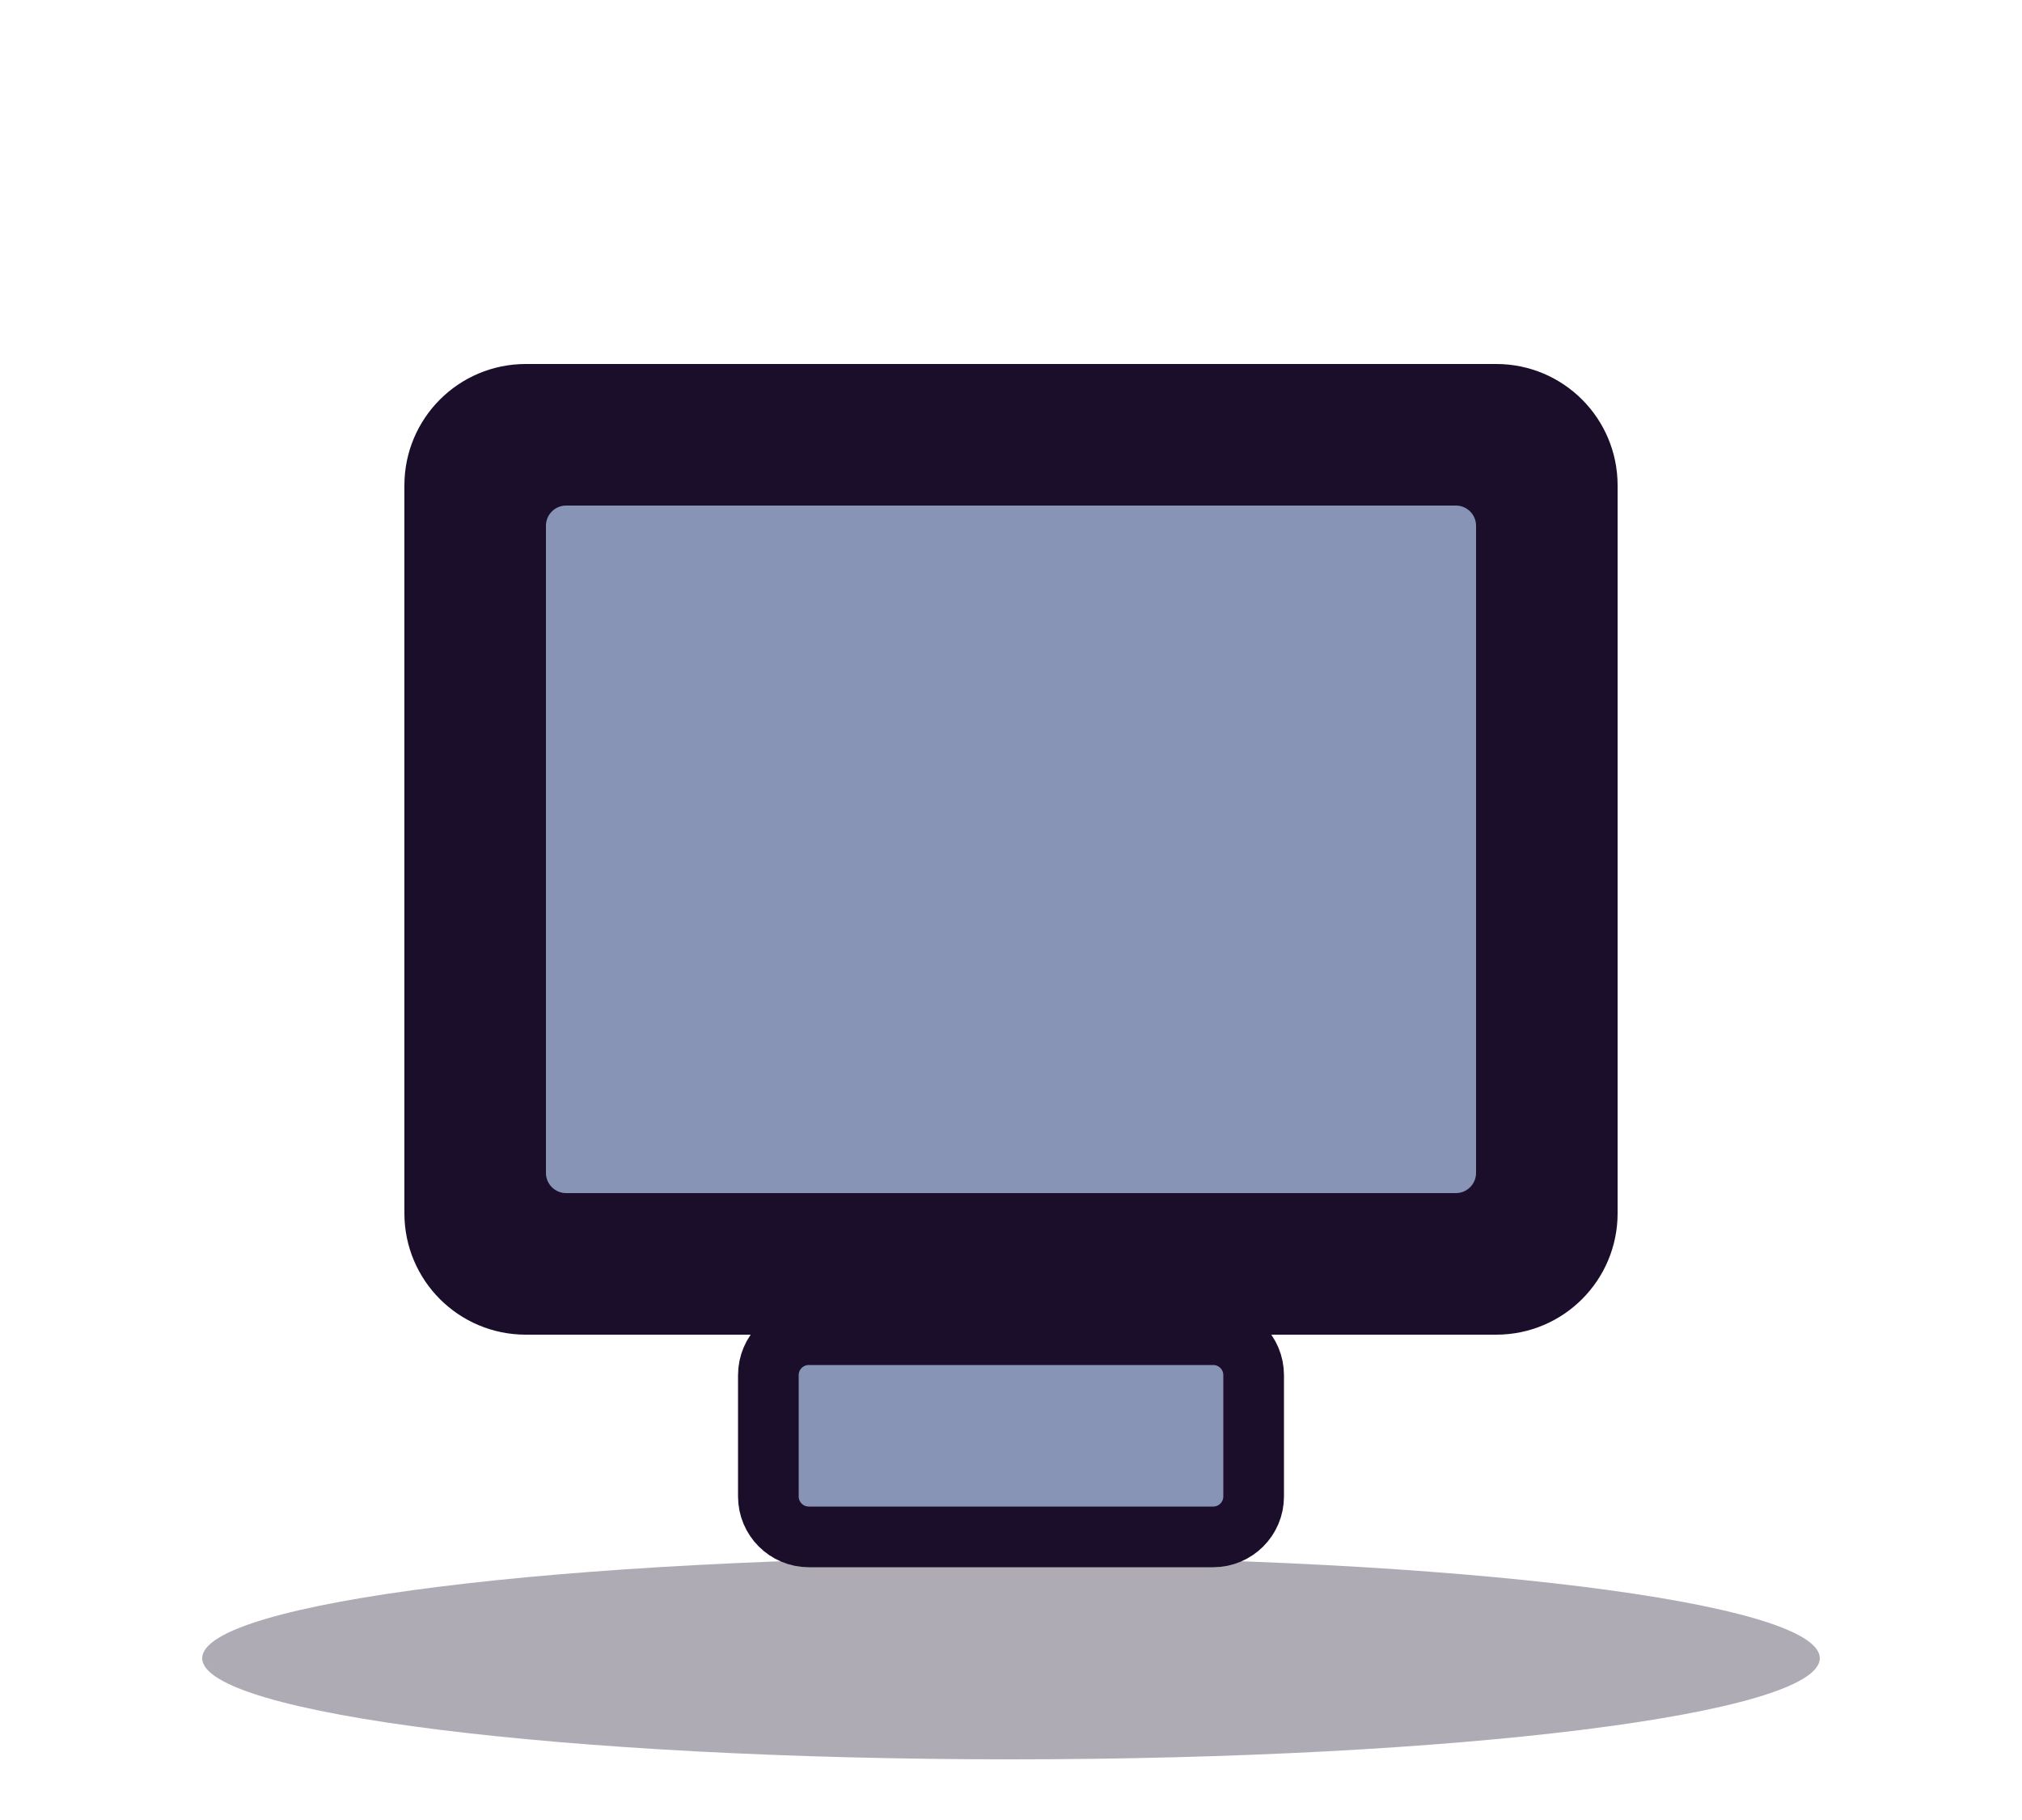
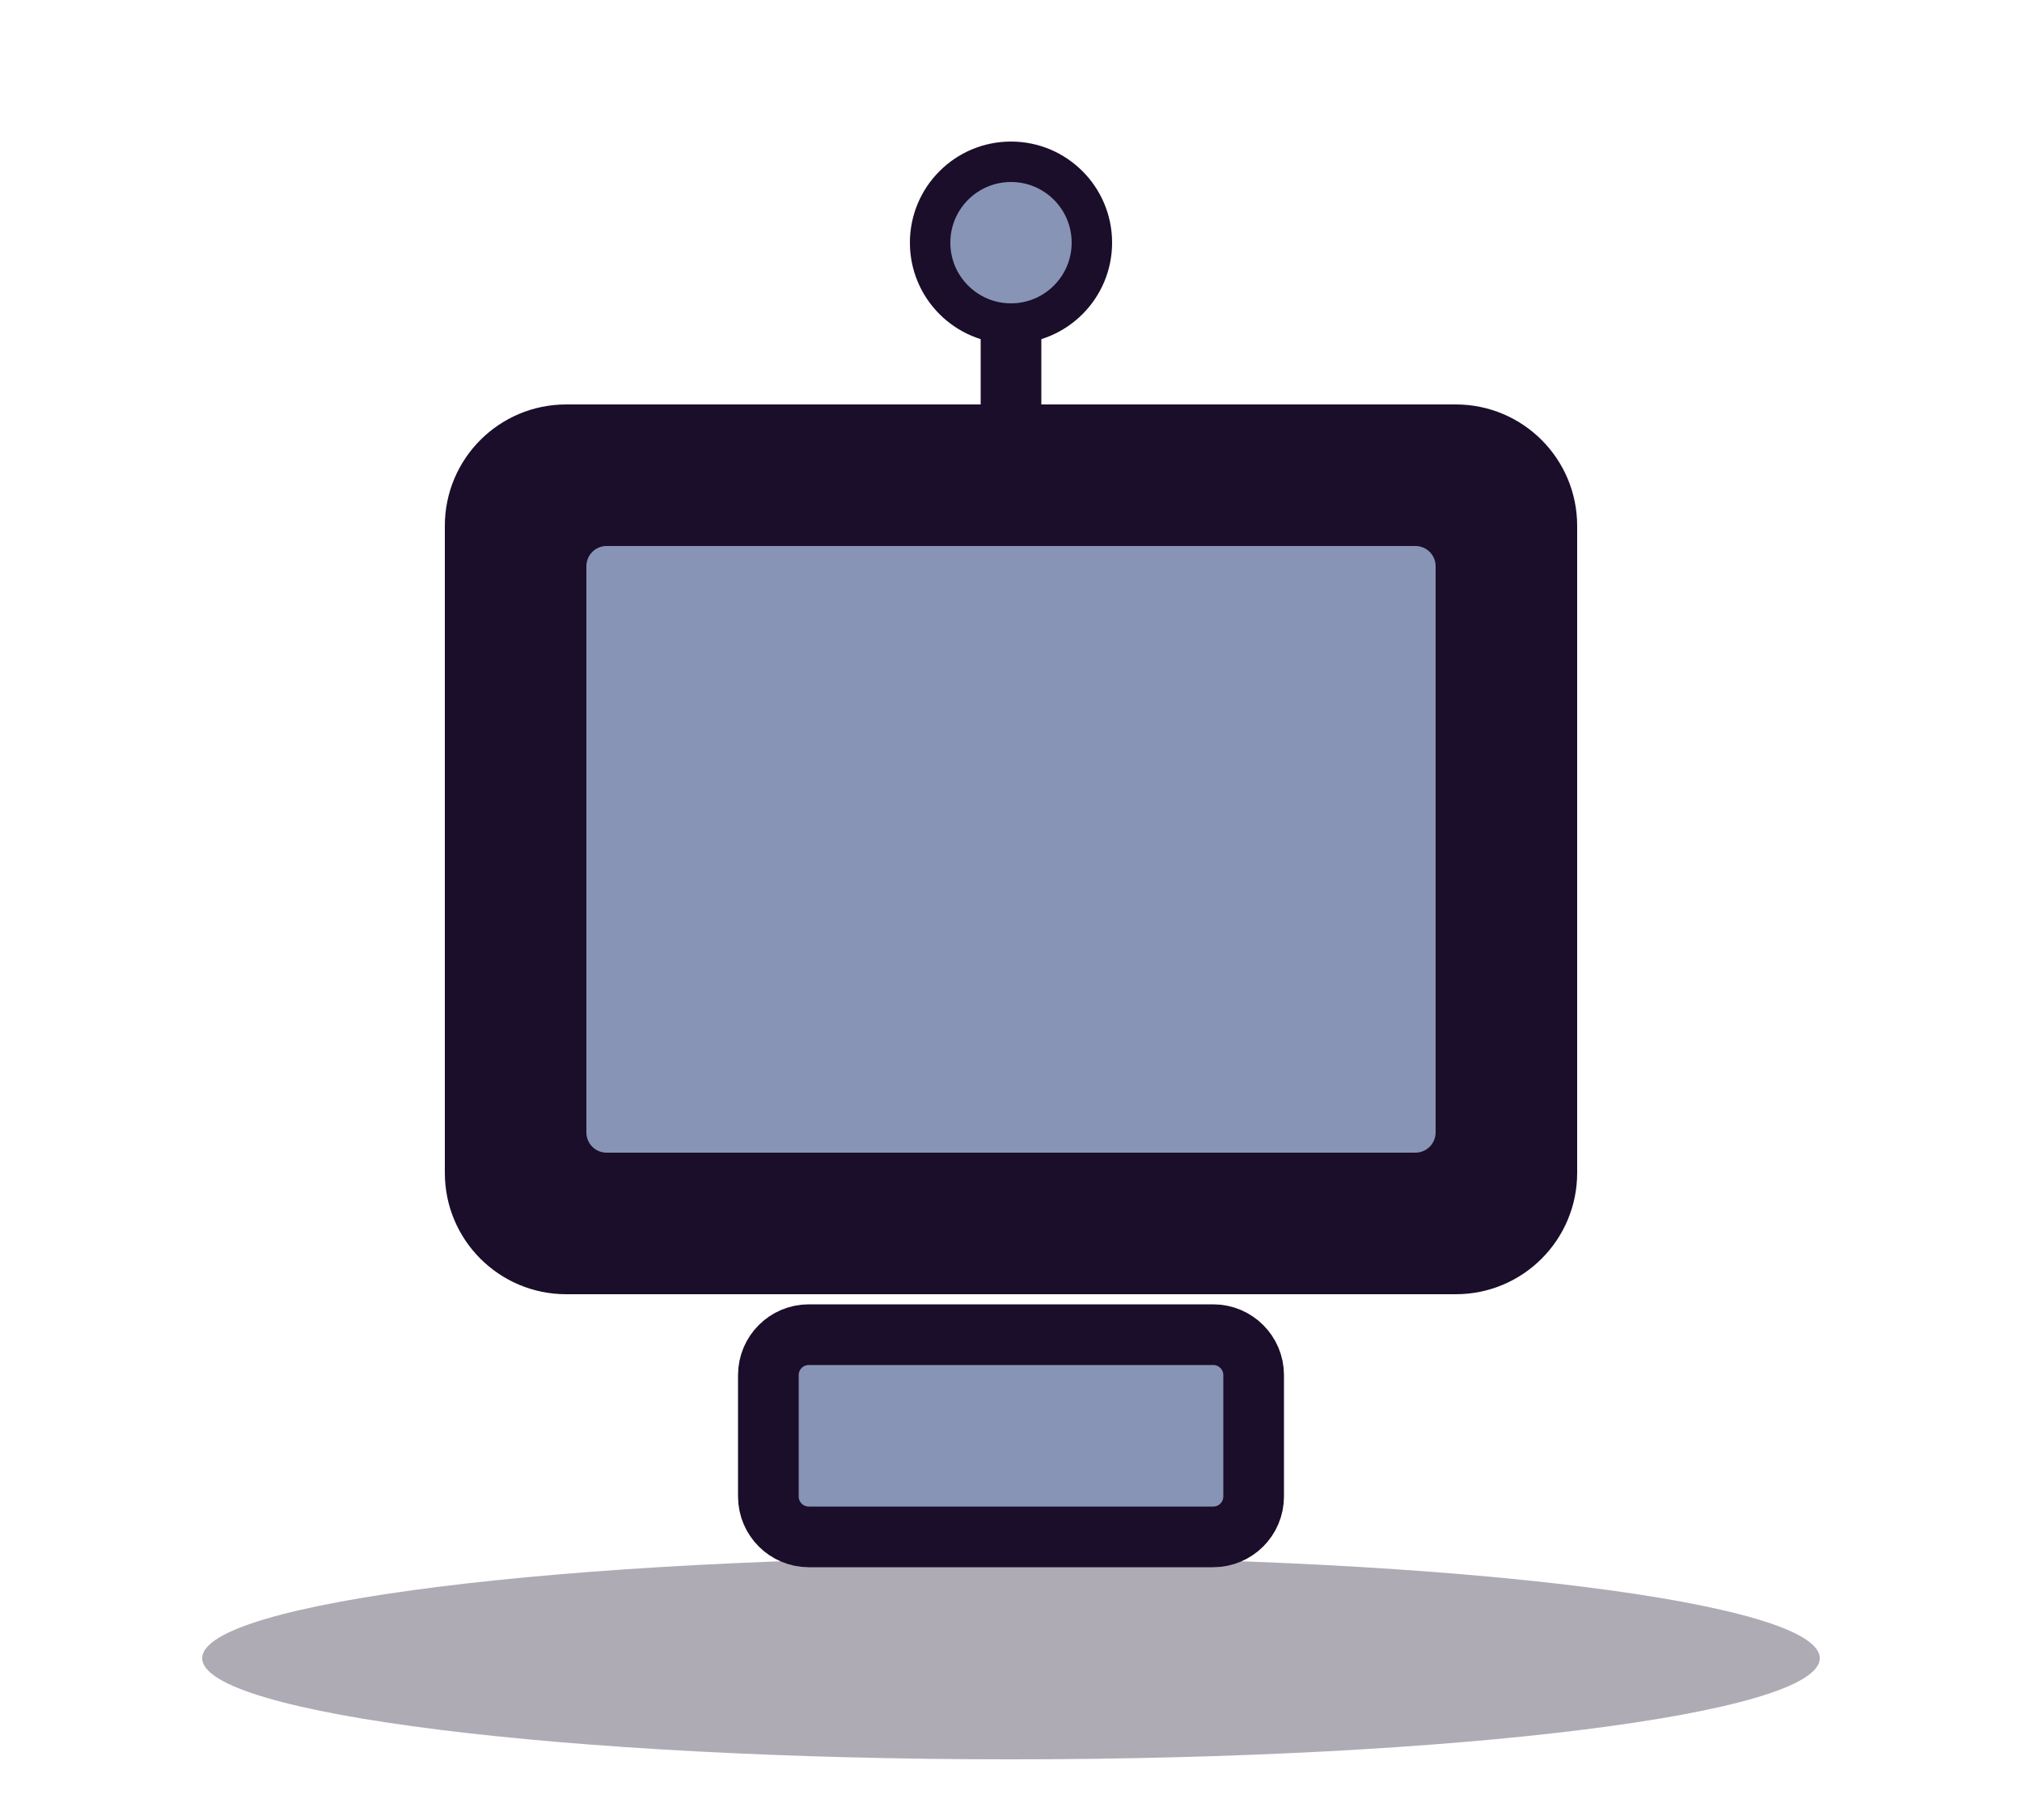
<svg xmlns="http://www.w3.org/2000/svg" width="100" height="90" viewBox="0 0 100 90">
  <ellipse cx="50" cy="82" rx="40" ry="5" fill="#1B0E2A" opacity="0.35" />
-   <rect x="22" y="20" width="56" height="44" rx="4" fill="#1B0E2A" stroke="#1B0E2A" stroke-width="4" />
-   <rect x="26" y="24" width="48" height="36" rx="2" fill="#8894B5" stroke="#1B0E2A" stroke-width="2" />
+   <rect x="24" y="22" width="52" height="40" rx="4" fill="#1B0E2A" stroke="#1B0E2A" stroke-width="4" />
+   <rect x="28" y="26" width="44" height="32" rx="2" fill="#8894B5" stroke="#1B0E2A" stroke-width="2" />
+   <line x1="50" y1="22" x2="50" y2="14" stroke="#1B0E2A" stroke-width="3" stroke-linecap="round" />
+   <circle cx="50" cy="12" r="4" fill="#8894B5" stroke="#1B0E2A" stroke-width="2" />
  <rect x="38" y="66" width="24" height="10" rx="2" fill="#8894B5" stroke="#1B0E2A" stroke-width="3" />
</svg>
